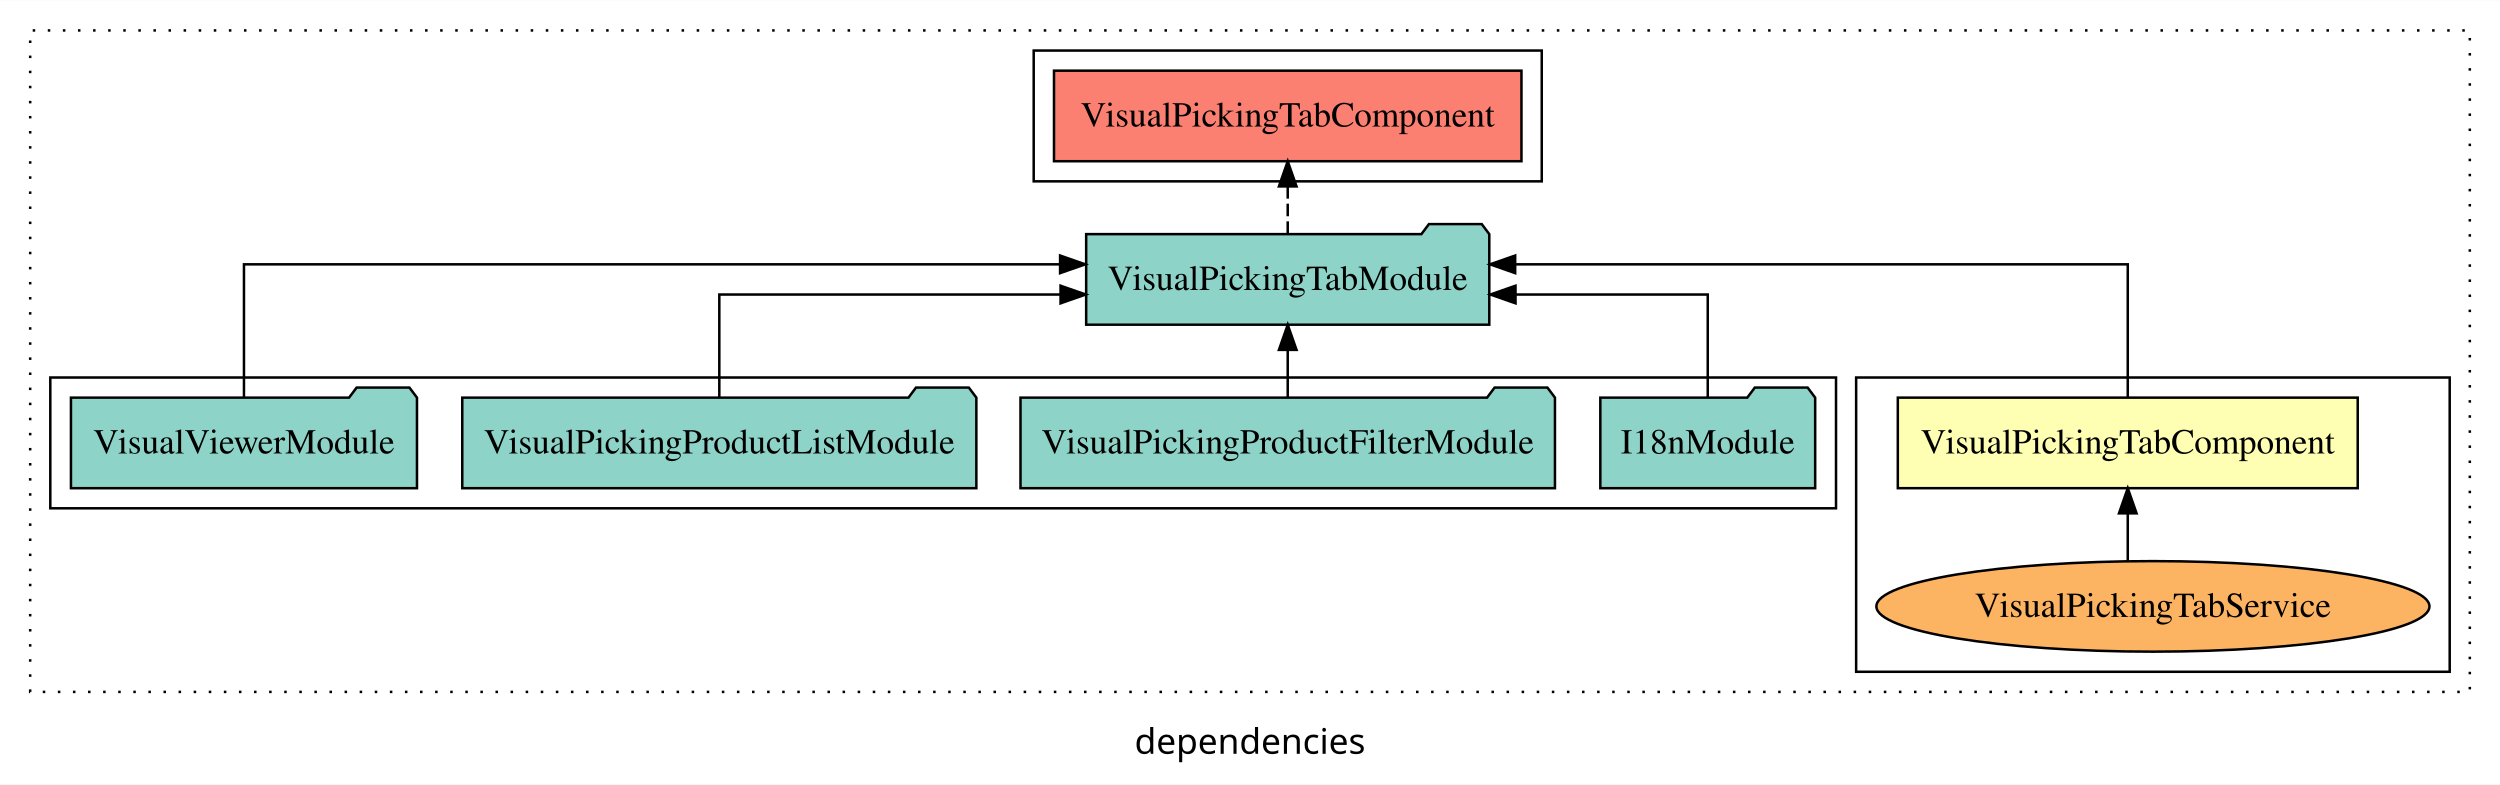
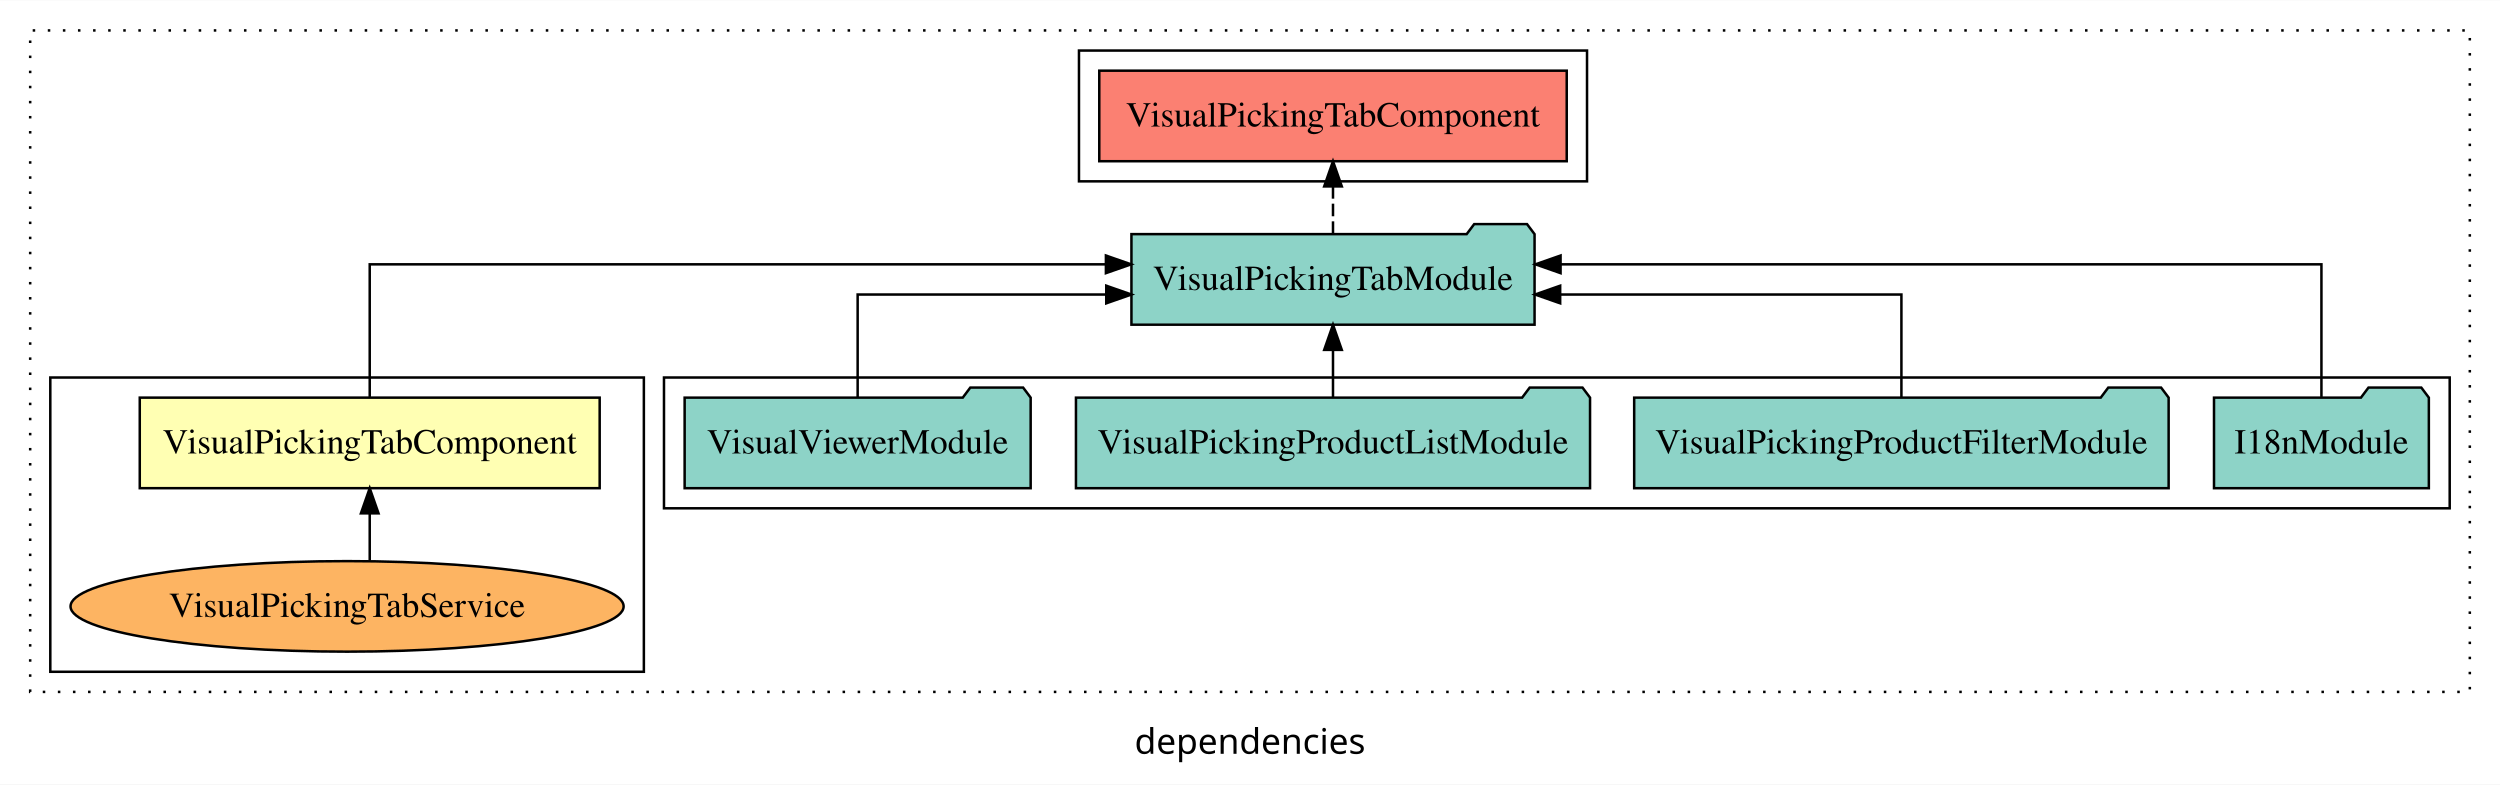
<svg xmlns="http://www.w3.org/2000/svg" width="994pt" height="312pt" viewBox="0.00 0.00 994.00 311.80">
  <g id="graph0" class="graph" transform="scale(1 1) rotate(0) translate(4 307.8)">
    <polygon fill="white" stroke="transparent" points="-4,4 -4,-307.8 990,-307.8 990,4 -4,4" />
    <text text-anchor="middle" x="493" y="-8.2" font-family="sans-serif" font-size="14.00">dependencies</text>
    <g id="clust1" class="cluster">
      <polygon fill="none" stroke="black" stroke-dasharray="1,5" points="8,-32.8 8,-295.8 978,-295.8 978,-32.8 8,-32.8" />
    </g>
+     <g id="clust4" class="cluster">
+       <polygon fill="none" stroke="black" points="260,-105.8 260,-157.8 970,-157.8 970,-105.8 260,-105.8" />
+     </g>
    <g id="clust3" class="cluster">
-       <polygon fill="none" stroke="black" points="734,-40.8 734,-157.8 970,-157.8 970,-40.8 734,-40.8" />
-     </g>
-     <g id="clust4" class="cluster">
-       <polygon fill="none" stroke="black" points="16,-105.8 16,-157.8 726,-157.8 726,-105.8 16,-105.8" />
+       <polygon fill="none" stroke="black" points="16,-40.8 16,-157.8 252,-157.8 252,-40.8 16,-40.8" />
    </g>
    <g id="clust5" class="cluster">
-       <polygon fill="none" stroke="black" points="407,-235.8 407,-287.8 609,-287.8 609,-235.8 407,-235.8" />
+       <polygon fill="none" stroke="black" points="425,-235.8 425,-287.8 627,-287.8 627,-235.8 425,-235.8" />
    </g>
    <g id="node1" class="node">
-       <polygon fill="#ffffb3" stroke="black" points="933.43,-149.8 750.57,-149.8 750.57,-113.8 933.43,-113.8 933.43,-149.8" />
-       <text text-anchor="middle" x="842" y="-127.6" font-family="Times,serif" font-size="14.00">VisualPickingTabComponent</text>
+       <polygon fill="#ffffb3" stroke="black" points="234.43,-149.8 51.57,-149.8 51.57,-113.8 234.43,-113.8 234.43,-149.8" />
+       <text text-anchor="middle" x="143" y="-127.6" font-family="Times,serif" font-size="14.00">VisualPickingTabComponent</text>
    </g>
    <g id="node2" class="node">
-       <polygon fill="#8dd3c7" stroke="black" points="588.14,-214.8 585.14,-218.8 564.14,-218.8 561.14,-214.8 427.86,-214.8 427.86,-178.8 588.14,-178.8 588.14,-214.8" />
-       <text text-anchor="middle" x="508" y="-192.6" font-family="Times,serif" font-size="14.00">VisualPickingTabModule</text>
+       <polygon fill="#8dd3c7" stroke="black" points="606.14,-214.8 603.14,-218.8 582.14,-218.8 579.14,-214.8 445.86,-214.8 445.86,-178.8 606.14,-178.8 606.14,-214.8" />
+       <text text-anchor="middle" x="526" y="-192.6" font-family="Times,serif" font-size="14.00">VisualPickingTabModule</text>
    </g>
    <g id="edge1" class="edge">
-       <path fill="none" stroke="black" d="M842,-150.08C842,-171.12 842,-202.8 842,-202.8 842,-202.8 598.43,-202.8 598.43,-202.8" />
-       <polygon fill="black" stroke="black" points="598.43,-199.3 588.43,-202.8 598.43,-206.3 598.43,-199.3" />
+       <path fill="none" stroke="black" d="M143,-150.08C143,-171.12 143,-202.8 143,-202.8 143,-202.8 435.71,-202.8 435.71,-202.8" />
+       <polygon fill="black" stroke="black" points="435.71,-206.3 445.71,-202.8 435.71,-199.3 435.71,-206.3" />
    </g>
    <g id="node8" class="node">
-       <polygon fill="#fb8072" stroke="black" points="600.93,-279.8 415.07,-279.8 415.07,-243.8 600.93,-243.8 600.93,-279.8" />
-       <text text-anchor="middle" x="508" y="-257.6" font-family="Times,serif" font-size="14.00">VisualPickingTabComponent </text>
+       <polygon fill="#fb8072" stroke="black" points="618.93,-279.8 433.07,-279.8 433.07,-243.8 618.93,-243.8 618.93,-279.8" />
+       <text text-anchor="middle" x="526" y="-257.6" font-family="Times,serif" font-size="14.00">VisualPickingTabComponent </text>
    </g>
    <g id="edge7" class="edge">
-       <path fill="none" stroke="black" stroke-dasharray="5,2" d="M508,-214.91C508,-214.91 508,-233.79 508,-233.79" />
-       <polygon fill="black" stroke="black" points="504.5,-233.79 508,-243.79 511.5,-233.79 504.5,-233.79" />
+       <path fill="none" stroke="black" stroke-dasharray="5,2" d="M526,-214.91C526,-214.91 526,-233.79 526,-233.79" />
+       <polygon fill="black" stroke="black" points="522.5,-233.79 526,-243.79 529.5,-233.79 522.5,-233.79" />
    </g>
    <g id="node3" class="node">
-       <ellipse fill="#fdb462" stroke="black" cx="852" cy="-66.8" rx="109.95" ry="18" />
-       <text text-anchor="middle" x="852" y="-62.6" font-family="Times,serif" font-size="14.00">VisualPickingTabService</text>
+       <ellipse fill="#fdb462" stroke="black" cx="134" cy="-66.8" rx="109.95" ry="18" />
+       <text text-anchor="middle" x="134" y="-62.6" font-family="Times,serif" font-size="14.00">VisualPickingTabService</text>
    </g>
    <g id="edge2" class="edge">
-       <path fill="none" stroke="black" d="M842,-84.91C842,-84.91 842,-103.79 842,-103.79" />
-       <polygon fill="black" stroke="black" points="838.5,-103.79 842,-113.79 845.5,-103.79 838.5,-103.79" />
+       <path fill="none" stroke="black" d="M143,-84.91C143,-84.91 143,-103.79 143,-103.79" />
+       <polygon fill="black" stroke="black" points="139.5,-103.79 143,-113.79 146.5,-103.79 139.5,-103.79" />
    </g>
    <g id="node4" class="node">
-       <polygon fill="#8dd3c7" stroke="black" points="717.71,-149.8 714.71,-153.8 693.71,-153.8 690.71,-149.8 632.29,-149.8 632.29,-113.8 717.71,-113.8 717.71,-149.8" />
-       <text text-anchor="middle" x="675" y="-127.6" font-family="Times,serif" font-size="14.00">I18nModule</text>
+       <polygon fill="#8dd3c7" stroke="black" points="961.71,-149.8 958.71,-153.8 937.71,-153.8 934.71,-149.8 876.29,-149.8 876.29,-113.8 961.71,-113.8 961.71,-149.8" />
+       <text text-anchor="middle" x="919" y="-127.6" font-family="Times,serif" font-size="14.00">I18nModule</text>
    </g>
    <g id="edge3" class="edge">
-       <path fill="none" stroke="black" d="M675,-149.82C675,-167.17 675,-190.8 675,-190.8 675,-190.8 598.56,-190.8 598.56,-190.8" />
-       <polygon fill="black" stroke="black" points="598.57,-187.3 588.56,-190.8 598.56,-194.3 598.57,-187.3" />
+       <path fill="none" stroke="black" d="M919,-150.08C919,-171.12 919,-202.8 919,-202.8 919,-202.8 616.48,-202.8 616.48,-202.8" />
+       <polygon fill="black" stroke="black" points="616.48,-199.3 606.48,-202.8 616.48,-206.3 616.48,-199.3" />
    </g>
    <g id="node5" class="node">
-       <polygon fill="#8dd3c7" stroke="black" points="614.25,-149.8 611.25,-153.8 590.25,-153.8 587.25,-149.8 401.75,-149.8 401.75,-113.8 614.25,-113.8 614.25,-149.8" />
-       <text text-anchor="middle" x="508" y="-127.6" font-family="Times,serif" font-size="14.00">VisualPickingProductFilterModule</text>
+       <polygon fill="#8dd3c7" stroke="black" points="858.25,-149.8 855.25,-153.8 834.25,-153.8 831.25,-149.8 645.75,-149.8 645.75,-113.8 858.25,-113.8 858.25,-149.8" />
+       <text text-anchor="middle" x="752" y="-127.6" font-family="Times,serif" font-size="14.00">VisualPickingProductFilterModule</text>
    </g>
    <g id="edge4" class="edge">
-       <path fill="none" stroke="black" d="M508,-149.91C508,-149.91 508,-168.79 508,-168.79" />
-       <polygon fill="black" stroke="black" points="504.5,-168.79 508,-178.79 511.5,-168.79 504.5,-168.79" />
+       <path fill="none" stroke="black" d="M752,-149.82C752,-167.17 752,-190.8 752,-190.8 752,-190.8 616.32,-190.8 616.32,-190.8" />
+       <polygon fill="black" stroke="black" points="616.32,-187.3 606.32,-190.8 616.32,-194.3 616.32,-187.3" />
    </g>
    <g id="node6" class="node">
-       <polygon fill="#8dd3c7" stroke="black" points="384.2,-149.8 381.2,-153.8 360.2,-153.8 357.2,-149.8 179.8,-149.8 179.8,-113.8 384.2,-113.8 384.2,-149.8" />
-       <text text-anchor="middle" x="282" y="-127.6" font-family="Times,serif" font-size="14.00">VisualPickingProductListModule</text>
+       <polygon fill="#8dd3c7" stroke="black" points="628.2,-149.8 625.2,-153.8 604.2,-153.8 601.2,-149.8 423.8,-149.8 423.8,-113.8 628.2,-113.8 628.2,-149.8" />
+       <text text-anchor="middle" x="526" y="-127.6" font-family="Times,serif" font-size="14.00">VisualPickingProductListModule</text>
    </g>
    <g id="edge5" class="edge">
-       <path fill="none" stroke="black" d="M282,-149.82C282,-167.17 282,-190.8 282,-190.8 282,-190.8 417.68,-190.8 417.68,-190.8" />
-       <polygon fill="black" stroke="black" points="417.68,-194.3 427.68,-190.8 417.68,-187.3 417.68,-194.3" />
+       <path fill="none" stroke="black" d="M526,-149.91C526,-149.91 526,-168.79 526,-168.79" />
+       <polygon fill="black" stroke="black" points="522.5,-168.79 526,-178.79 529.5,-168.79 522.5,-168.79" />
    </g>
    <g id="node7" class="node">
-       <polygon fill="#8dd3c7" stroke="black" points="161.79,-149.8 158.79,-153.8 137.79,-153.8 134.79,-149.8 24.21,-149.8 24.21,-113.8 161.79,-113.8 161.79,-149.8" />
-       <text text-anchor="middle" x="93" y="-127.6" font-family="Times,serif" font-size="14.00">VisualViewerModule</text>
+       <polygon fill="#8dd3c7" stroke="black" points="405.79,-149.8 402.79,-153.8 381.79,-153.8 378.79,-149.8 268.21,-149.8 268.21,-113.8 405.79,-113.8 405.79,-149.8" />
+       <text text-anchor="middle" x="337" y="-127.6" font-family="Times,serif" font-size="14.00">VisualViewerModule</text>
    </g>
    <g id="edge6" class="edge">
-       <path fill="none" stroke="black" d="M93,-150.08C93,-171.12 93,-202.8 93,-202.8 93,-202.8 417.49,-202.8 417.49,-202.8" />
-       <polygon fill="black" stroke="black" points="417.49,-206.3 427.49,-202.8 417.49,-199.3 417.49,-206.3" />
+       <path fill="none" stroke="black" d="M337,-149.82C337,-167.17 337,-190.8 337,-190.8 337,-190.8 435.85,-190.8 435.85,-190.8" />
+       <polygon fill="black" stroke="black" points="435.85,-194.3 445.85,-190.8 435.85,-187.3 435.85,-194.3" />
    </g>
  </g>
</svg>
